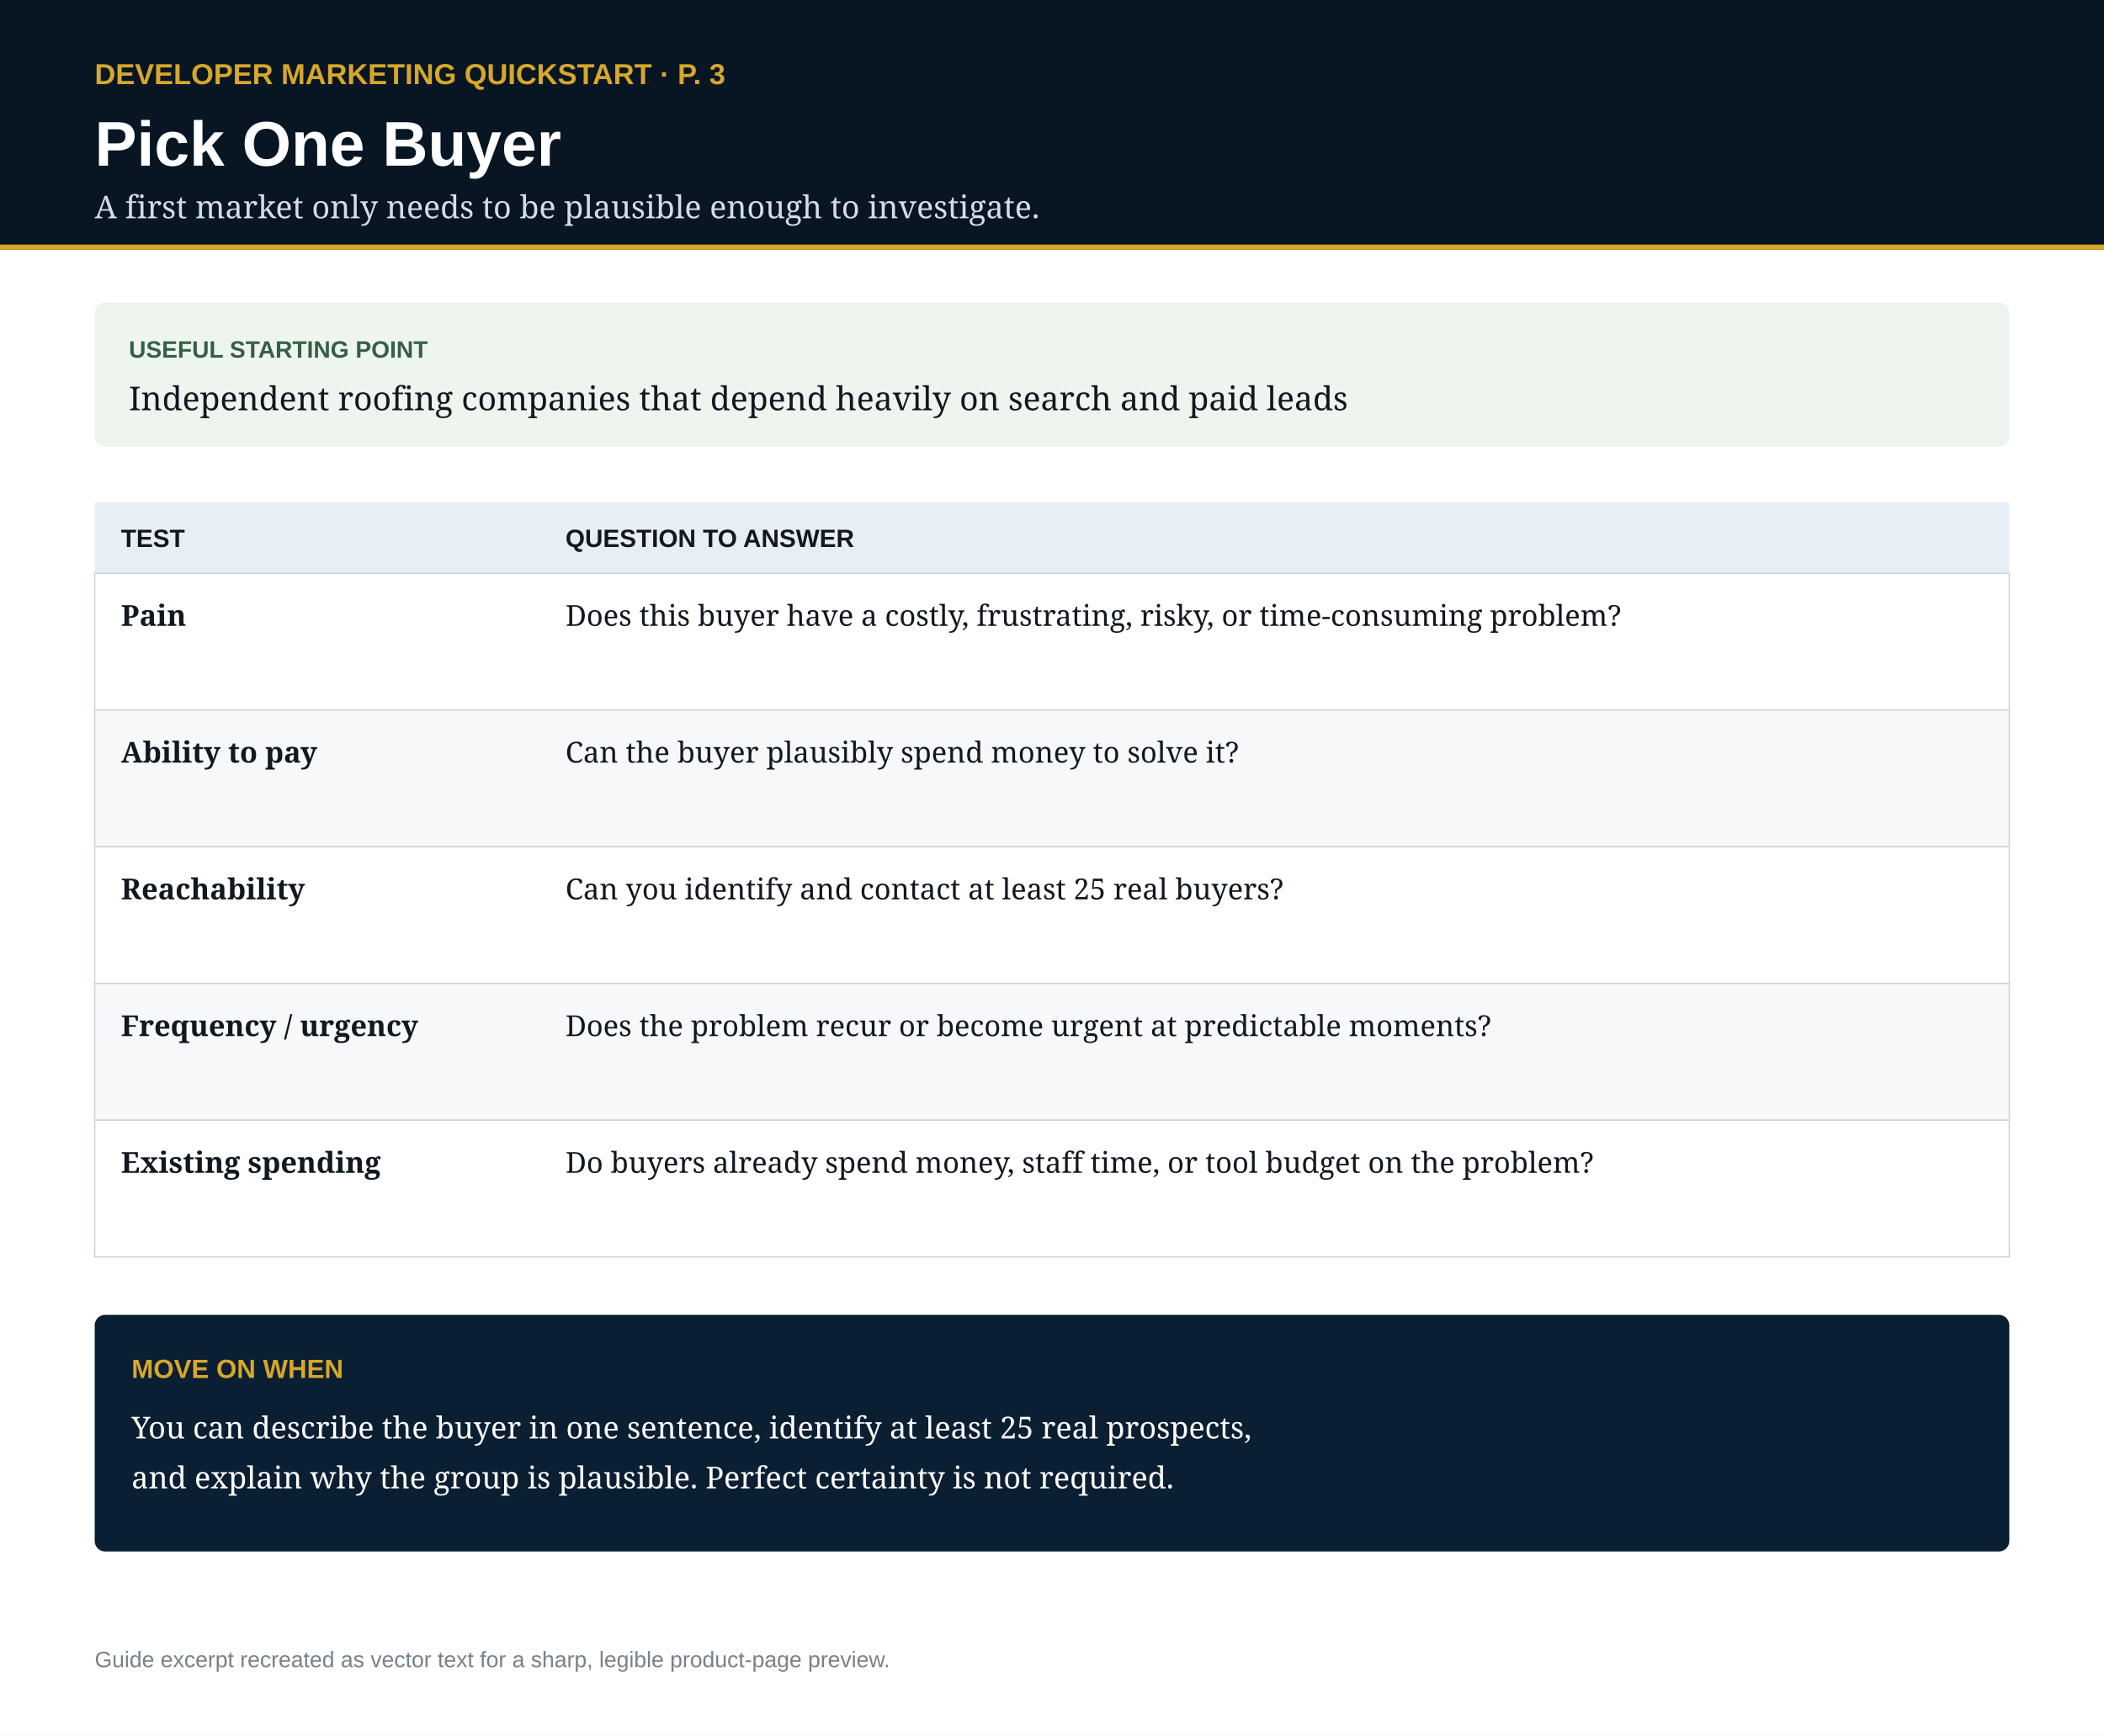
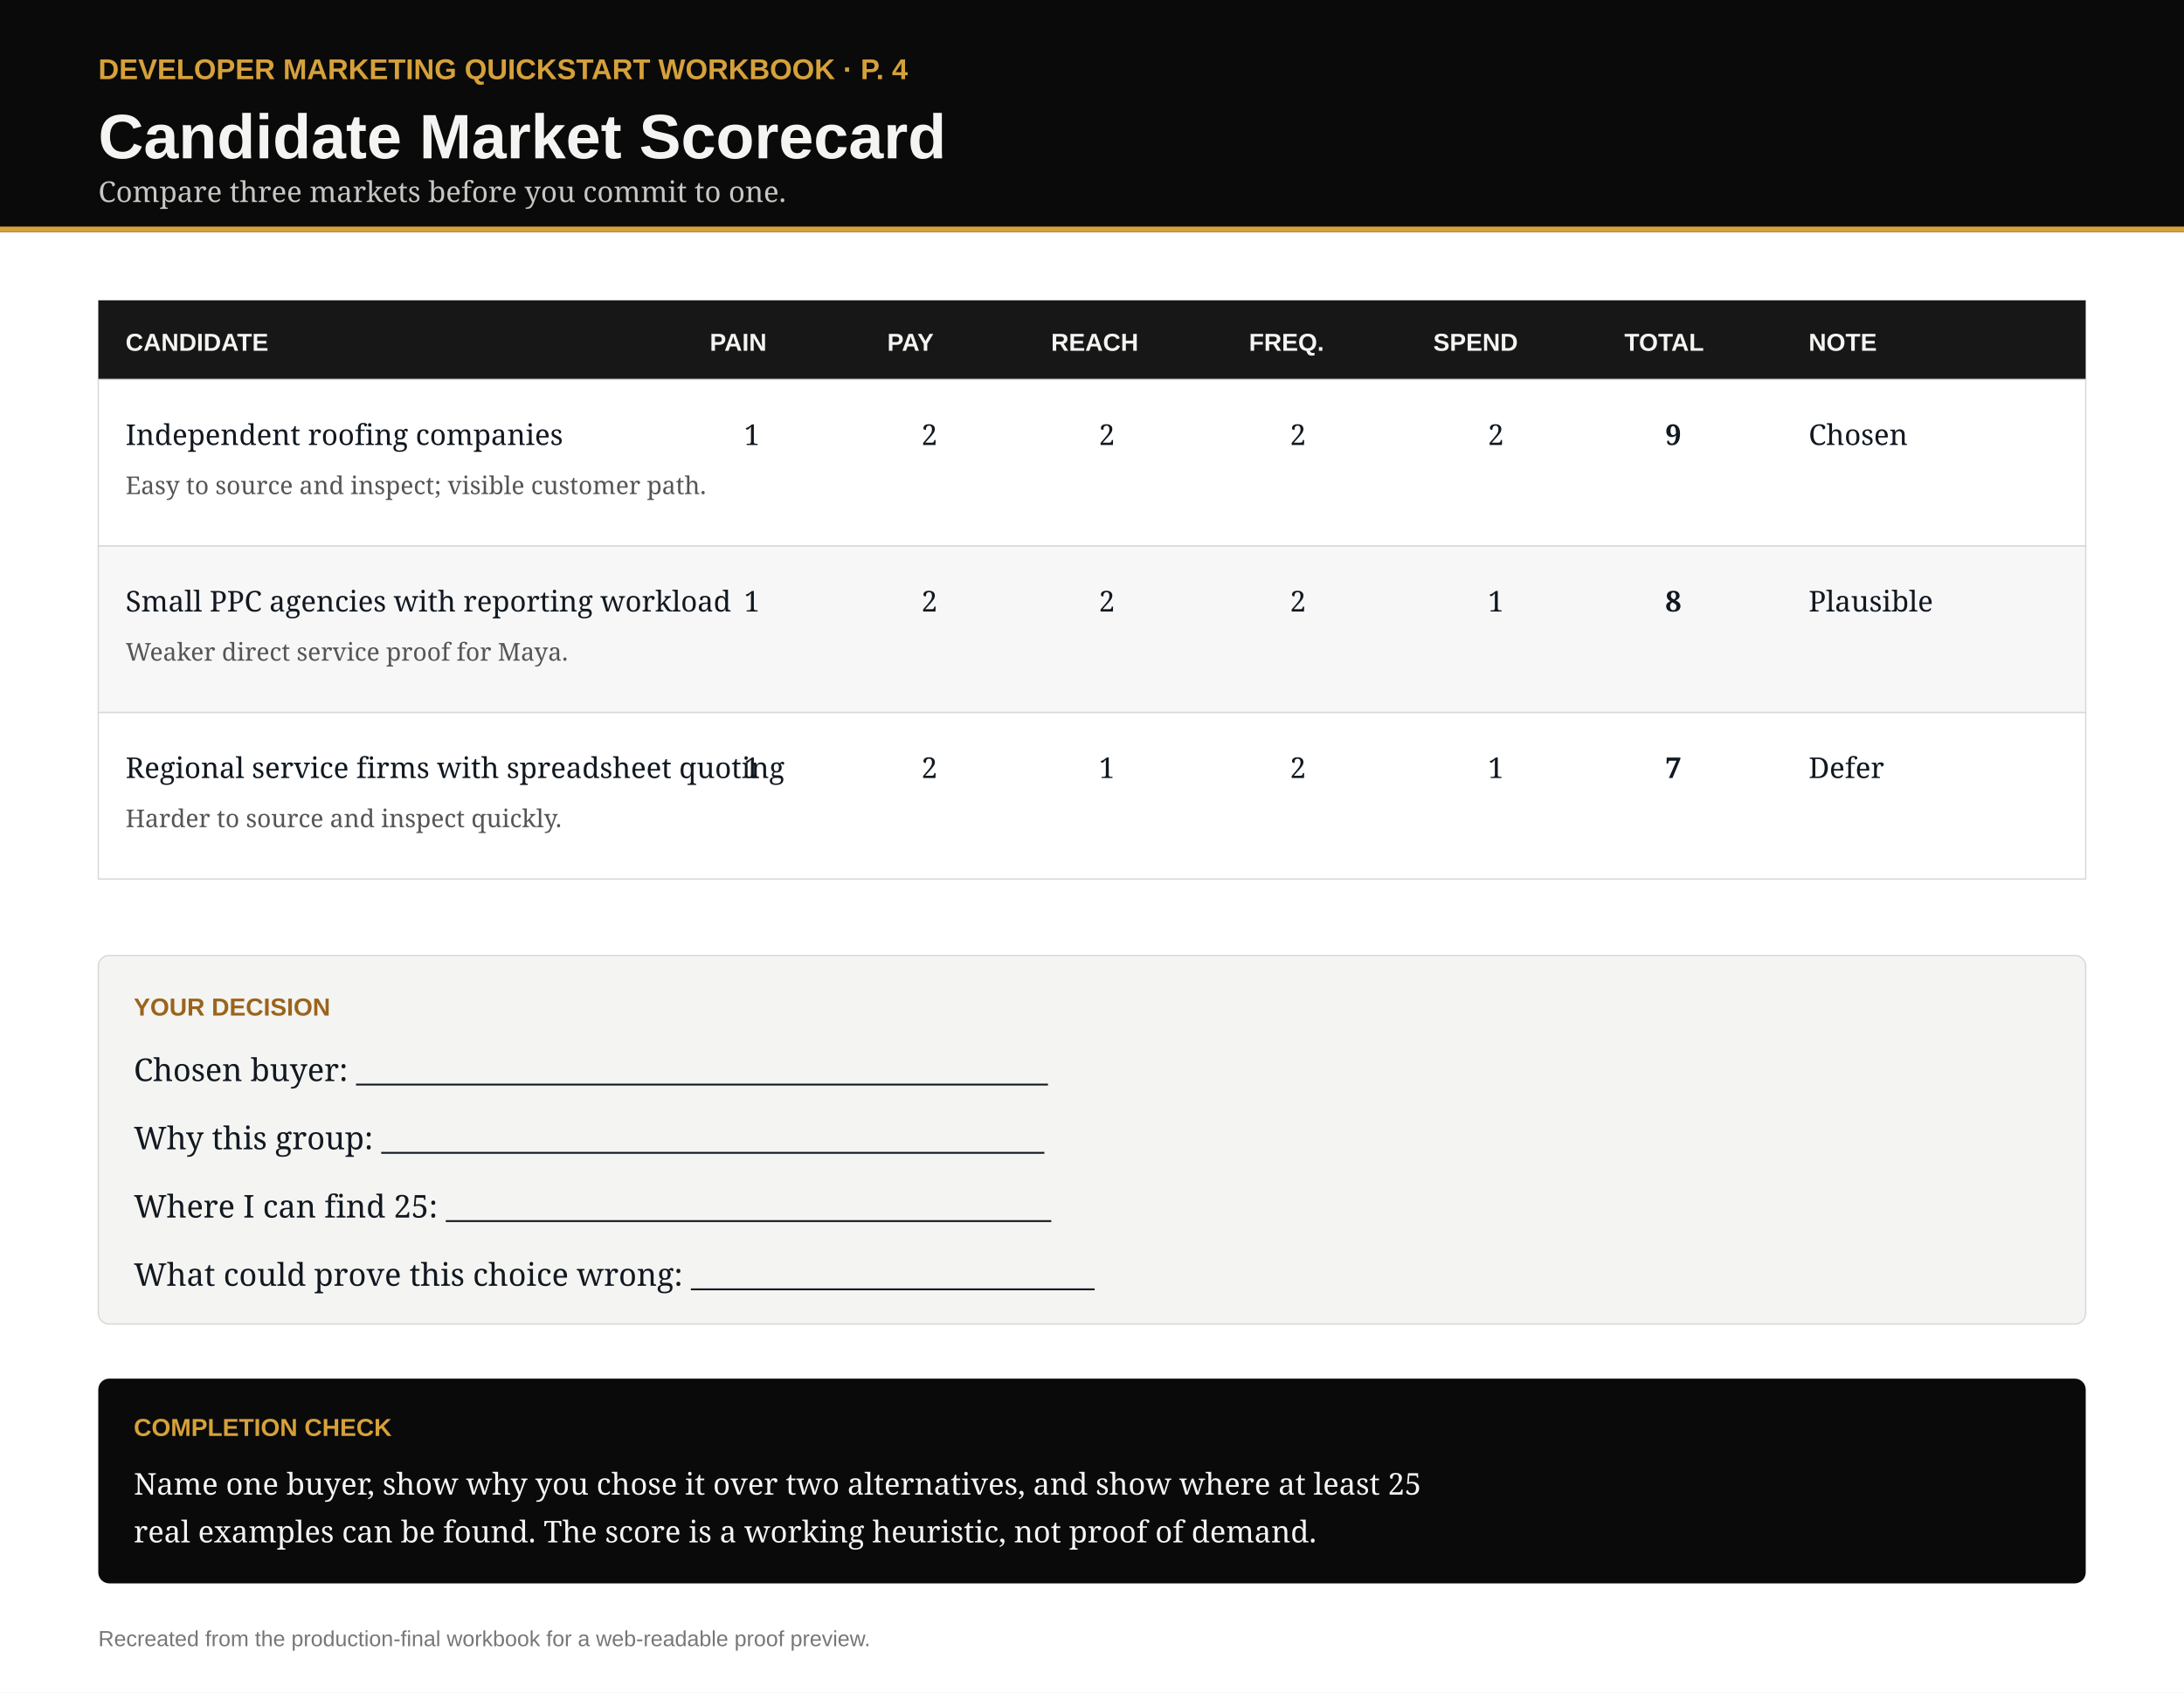
- <svg xmlns="http://www.w3.org/2000/svg" width="1600" height="1320" viewBox="0 0 1600 1320">
-   <rect width="1600" height="1320" fill="#ffffff" />
-   <rect width="1600" height="190" fill="#081523" />
-   <rect y="186" width="1600" height="4" fill="#d6a72a" />
-   <text x="72" y="64" font-family="Arial,sans-serif" font-size="22" font-weight="700" fill="#d6a72a">DEVELOPER MARKETING QUICKSTART · P. 3</text>
-   <text x="72" y="126" font-family="Arial,sans-serif" font-size="48" font-weight="700" fill="#ffffff">Pick One Buyer</text>
-   <text x="72" y="166" font-family="Georgia,serif" font-size="24" fill="#d6dce3">A first market only needs to be plausible enough to investigate.</text>
-   <g font-family="Georgia,serif" fill="#111820">
-     <rect x="72" y="230" width="1456" height="110" rx="8" fill="#edf5ee" />
-     <text x="98" y="272" font-family="Arial,sans-serif" font-size="18" font-weight="700" fill="#365f45">USEFUL STARTING POINT</text>
-     <text x="98" y="312" font-size="25">Independent roofing companies that depend heavily on search and paid leads</text>
-     <g font-family="Arial,sans-serif" font-size="19" font-weight="700">
-       <rect x="72" y="382" width="1456" height="54" fill="#e8eef5" />
-       <text x="92" y="416">TEST</text>
-       <text x="430" y="416">QUESTION TO ANSWER</text>
+ <svg xmlns="http://www.w3.org/2000/svg" width="1600" height="1240" viewBox="0 0 1600 1240">
+   <rect width="1600" height="1240" fill="#fff" />
+   <rect width="1600" height="170" fill="#0a0a0a" />
+   <rect y="166" width="1600" height="4" fill="#d6a13a" />
+   <text x="72" y="58" font-family="Arial,sans-serif" font-size="21" font-weight="700" fill="#d6a13a">DEVELOPER MARKETING QUICKSTART WORKBOOK · P. 4</text>
+   <text x="72" y="116" font-family="Arial,sans-serif" font-size="46" font-weight="700" fill="#f4f4f2">Candidate Market Scorecard</text>
+   <text x="72" y="148" font-family="Georgia,serif" font-size="21" fill="#c7c7c3">Compare three markets before you commit to one.</text>
+   <g font-family="Arial,sans-serif">
+     <rect x="72" y="220" width="1456" height="58" fill="#171717" />
+     <g fill="#f4f4f2" font-size="18" font-weight="700">
+       <text x="92" y="257">CANDIDATE</text>
+       <text x="520" y="257">PAIN</text>
+       <text x="650" y="257">PAY</text>
+       <text x="770" y="257">REACH</text>
+       <text x="915" y="257">FREQ.</text>
+       <text x="1050" y="257">SPEND</text>
+       <text x="1190" y="257">TOTAL</text>
+       <text x="1325" y="257">NOTE</text>
    </g>
-     <g font-size="22">
-       <rect x="72" y="436" width="1456" height="104" fill="#fff" stroke="#ccd3d8" />
-       <text x="92" y="476" font-weight="700">Pain</text>
-       <text x="430" y="476">Does this buyer have a costly, frustrating, risky, or time-consuming problem?</text>
-       <rect x="72" y="540" width="1456" height="104" fill="#f7f8fa" stroke="#ccd3d8" />
-       <text x="92" y="580" font-weight="700">Ability to pay</text>
-       <text x="430" y="580">Can the buyer plausibly spend money to solve it?</text>
-       <rect x="72" y="644" width="1456" height="104" fill="#fff" stroke="#ccd3d8" />
-       <text x="92" y="684" font-weight="700">Reachability</text>
-       <text x="430" y="684">Can you identify and contact at least 25 real buyers?</text>
-       <rect x="72" y="748" width="1456" height="104" fill="#f7f8fa" stroke="#ccd3d8" />
-       <text x="92" y="788" font-weight="700">Frequency / urgency</text>
-       <text x="430" y="788">Does the problem recur or become urgent at predictable moments?</text>
-       <rect x="72" y="852" width="1456" height="104" fill="#fff" stroke="#ccd3d8" />
-       <text x="92" y="892" font-weight="700">Existing spending</text>
-       <text x="430" y="892">Do buyers already spend money, staff time, or tool budget on the problem?</text>
-       <rect x="72" y="1000" width="1456" height="180" rx="8" fill="#0b1f33" />
-       <text x="100" y="1048" font-family="Arial,sans-serif" font-size="20" font-weight="700" fill="#d6a72a">MOVE ON WHEN</text>
-       <text x="100" y="1094" font-size="23" fill="#ffffff">You can describe the buyer in one sentence, identify at least 25 real prospects,</text>
-       <text x="100" y="1132" font-size="23" fill="#ffffff">and explain why the group is plausible. Perfect certainty is not required.</text>
+     <g font-family="Georgia,serif" font-size="21" fill="#111820">
+       <rect x="72" y="278" width="1456" height="122" fill="#fff" stroke="#d9d9d9" />
+       <text x="92" y="326">Independent roofing companies</text>
+       <text x="545" y="326">1</text>
+       <text x="675" y="326">2</text>
+       <text x="805" y="326">2</text>
+       <text x="945" y="326">2</text>
+       <text x="1090" y="326">2</text>
+       <text x="1220" y="326" font-weight="700">9</text>
+       <text x="1325" y="326">Chosen</text>
+       <text x="92" y="362" font-size="18" fill="#555">Easy to source and inspect; visible customer path.</text>
+       <rect x="72" y="400" width="1456" height="122" fill="#f7f7f7" stroke="#d9d9d9" />
+       <text x="92" y="448">Small PPC agencies with reporting workload</text>
+       <text x="545" y="448">1</text>
+       <text x="675" y="448">2</text>
+       <text x="805" y="448">2</text>
+       <text x="945" y="448">2</text>
+       <text x="1090" y="448">1</text>
+       <text x="1220" y="448" font-weight="700">8</text>
+       <text x="1325" y="448">Plausible</text>
+       <text x="92" y="484" font-size="18" fill="#555">Weaker direct service proof for Maya.</text>
+       <rect x="72" y="522" width="1456" height="122" fill="#fff" stroke="#d9d9d9" />
+       <text x="92" y="570">Regional service firms with spreadsheet quoting</text>
+       <text x="545" y="570">1</text>
+       <text x="675" y="570">2</text>
+       <text x="805" y="570">1</text>
+       <text x="945" y="570">2</text>
+       <text x="1090" y="570">1</text>
+       <text x="1220" y="570" font-weight="700">7</text>
+       <text x="1325" y="570">Defer</text>
+       <text x="92" y="606" font-size="18" fill="#555">Harder to source and inspect quickly.</text>
    </g>
+     <rect x="72" y="700" width="1456" height="270" rx="8" fill="#f4f4f2" stroke="#d9d9d9" />
+     <text x="98" y="744" font-size="18" font-weight="700" fill="#9a641c">YOUR DECISION</text>
+     <text x="98" y="792" font-family="Georgia,serif" font-size="23" fill="#111820">Chosen buyer: ________________________________________________</text>
+     <text x="98" y="842" font-family="Georgia,serif" font-size="23" fill="#111820">Why this group: ______________________________________________</text>
+     <text x="98" y="892" font-family="Georgia,serif" font-size="23" fill="#111820">Where I can find 25: __________________________________________</text>
+     <text x="98" y="942" font-family="Georgia,serif" font-size="23" fill="#111820">What could prove this choice wrong: ____________________________</text>
+     <rect x="72" y="1010" width="1456" height="150" rx="8" fill="#0a0a0a" />
+     <text x="98" y="1052" font-size="18" font-weight="700" fill="#d6a13a">COMPLETION CHECK</text>
+     <text x="98" y="1095" font-family="Georgia,serif" font-size="22" fill="#f4f4f2">Name one buyer, show why you chose it over two alternatives, and show where at least 25</text>
+     <text x="98" y="1130" font-family="Georgia,serif" font-size="22" fill="#f4f4f2">real examples can be found. The score is a working heuristic, not proof of demand.</text>
  </g>
-   <text x="72" y="1268" font-family="Arial,sans-serif" font-size="17" fill="#77818a">Guide excerpt recreated as vector text for a sharp, legible product-page preview.</text>
+   <text x="72" y="1206" font-family="Arial,sans-serif" font-size="16" fill="#777">Recreated from the production-final workbook for a web-readable proof preview.</text>
</svg>
